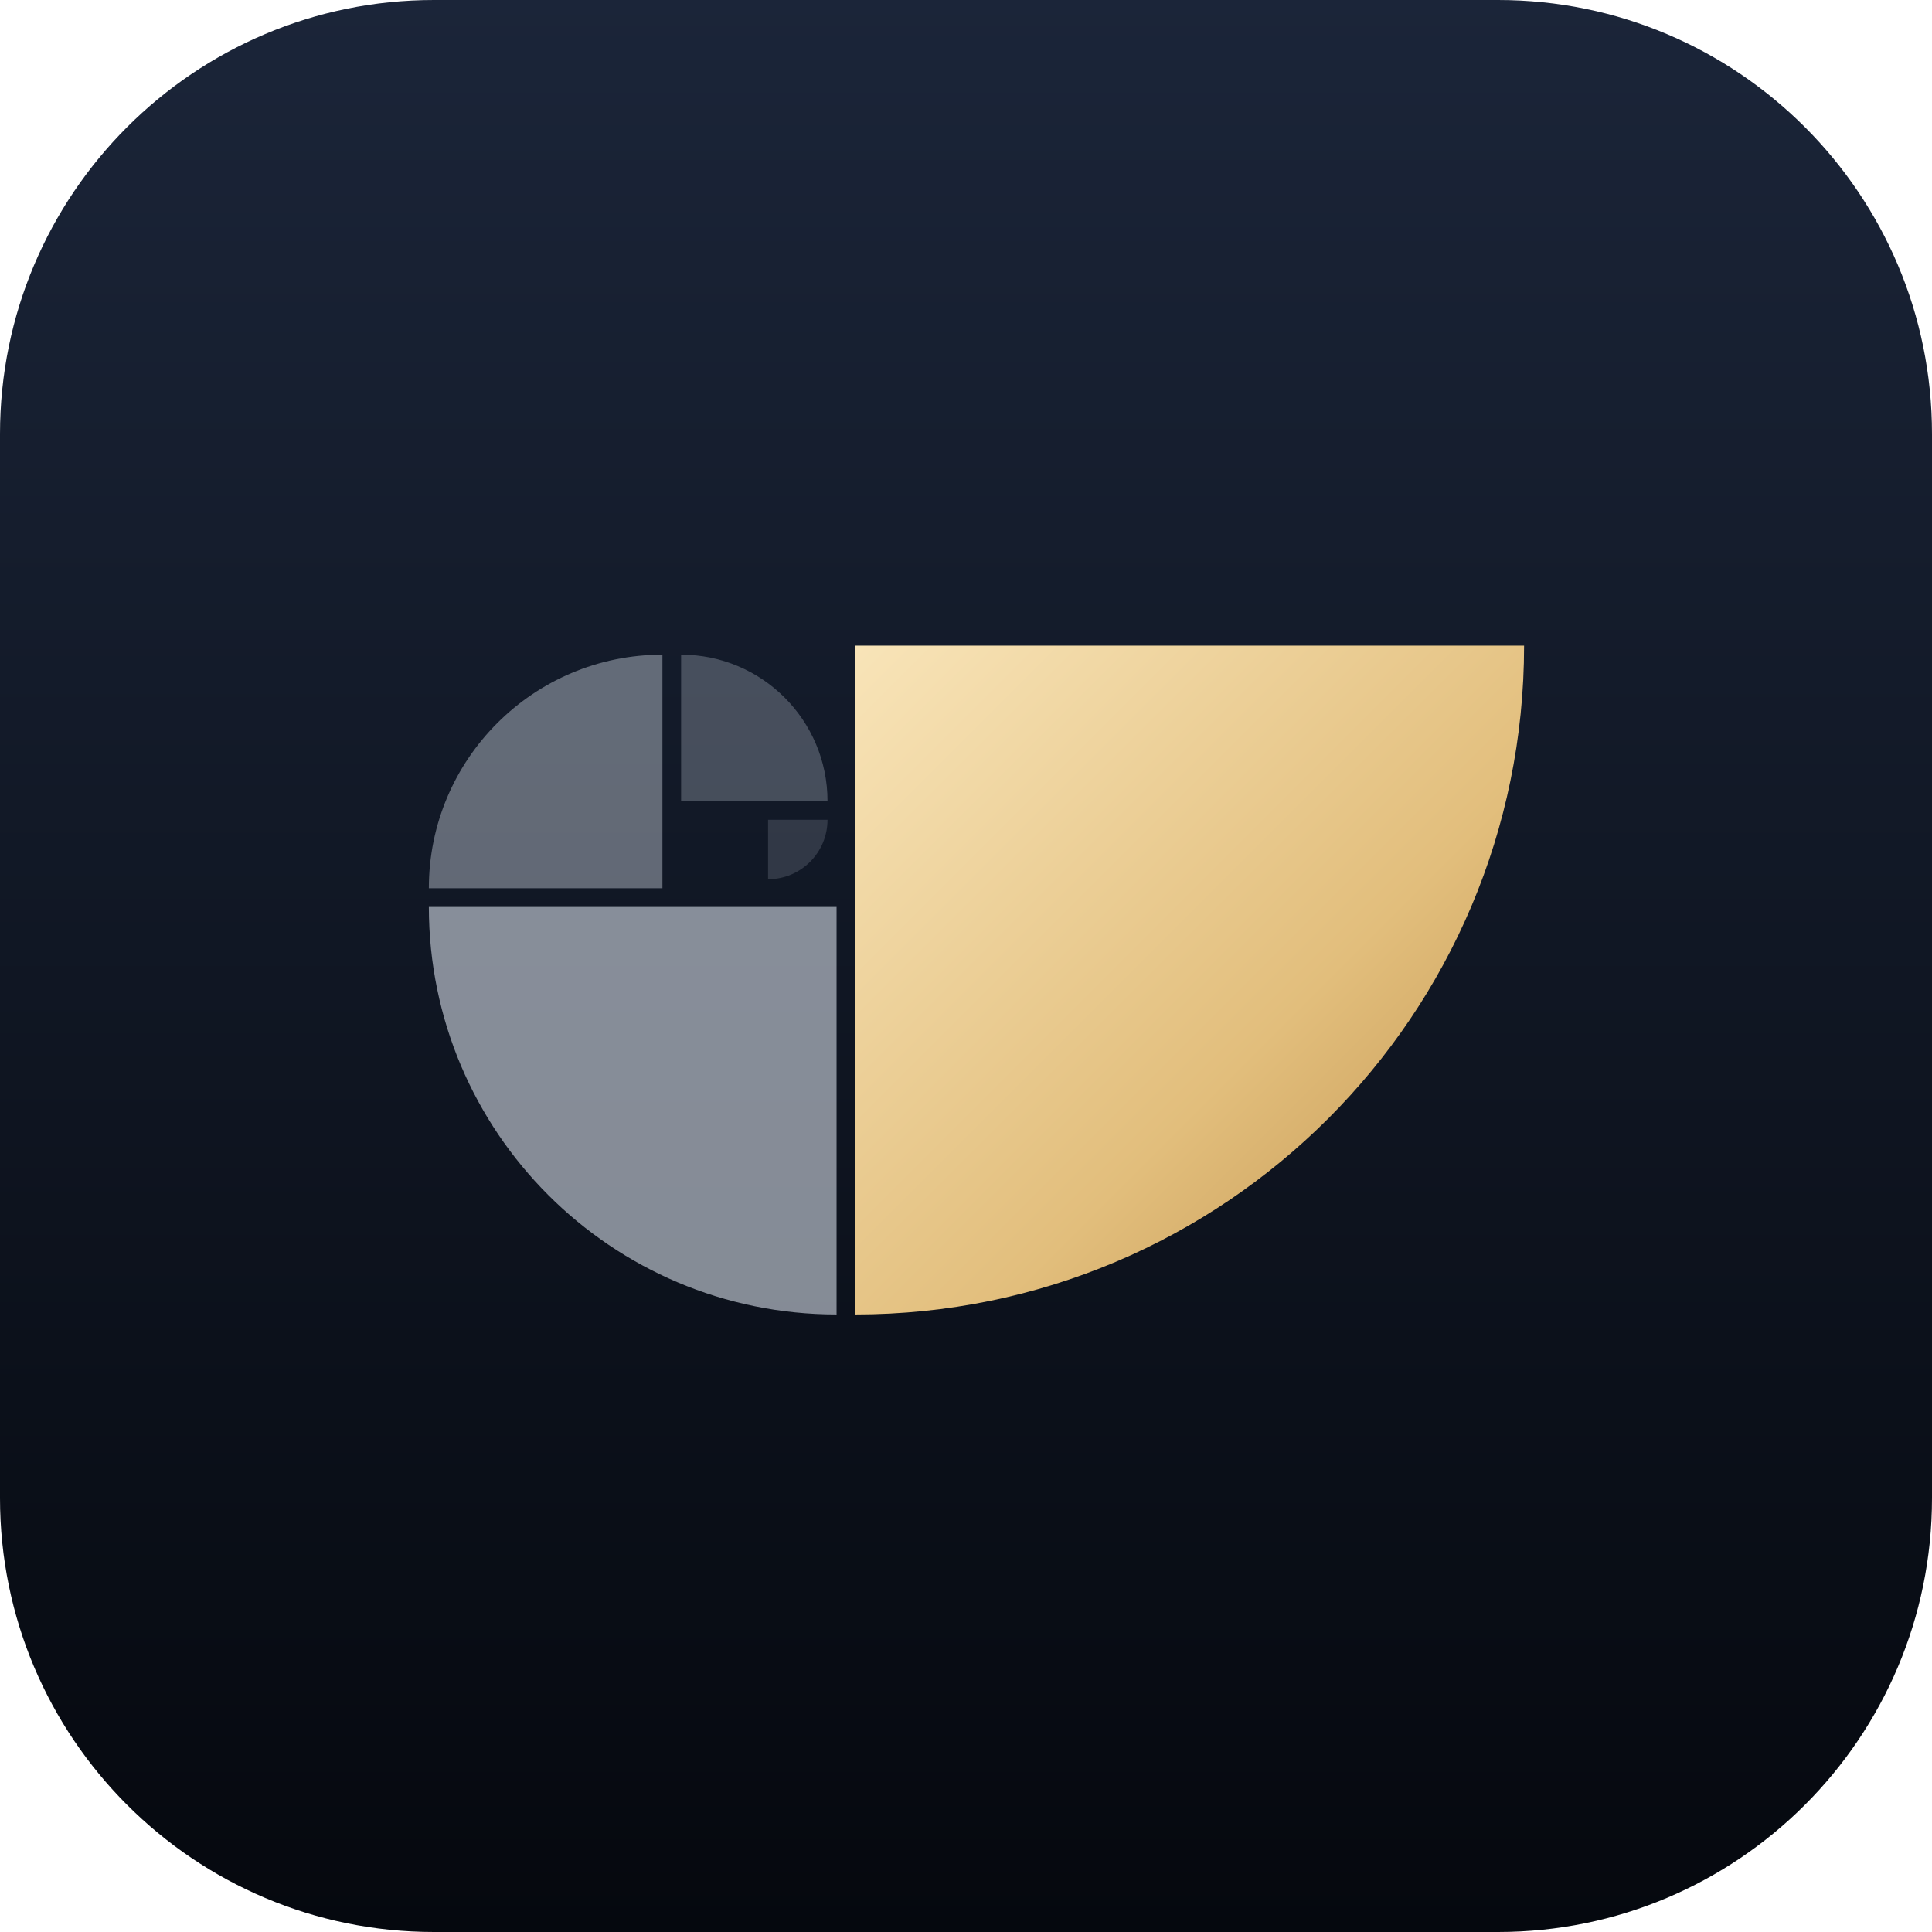
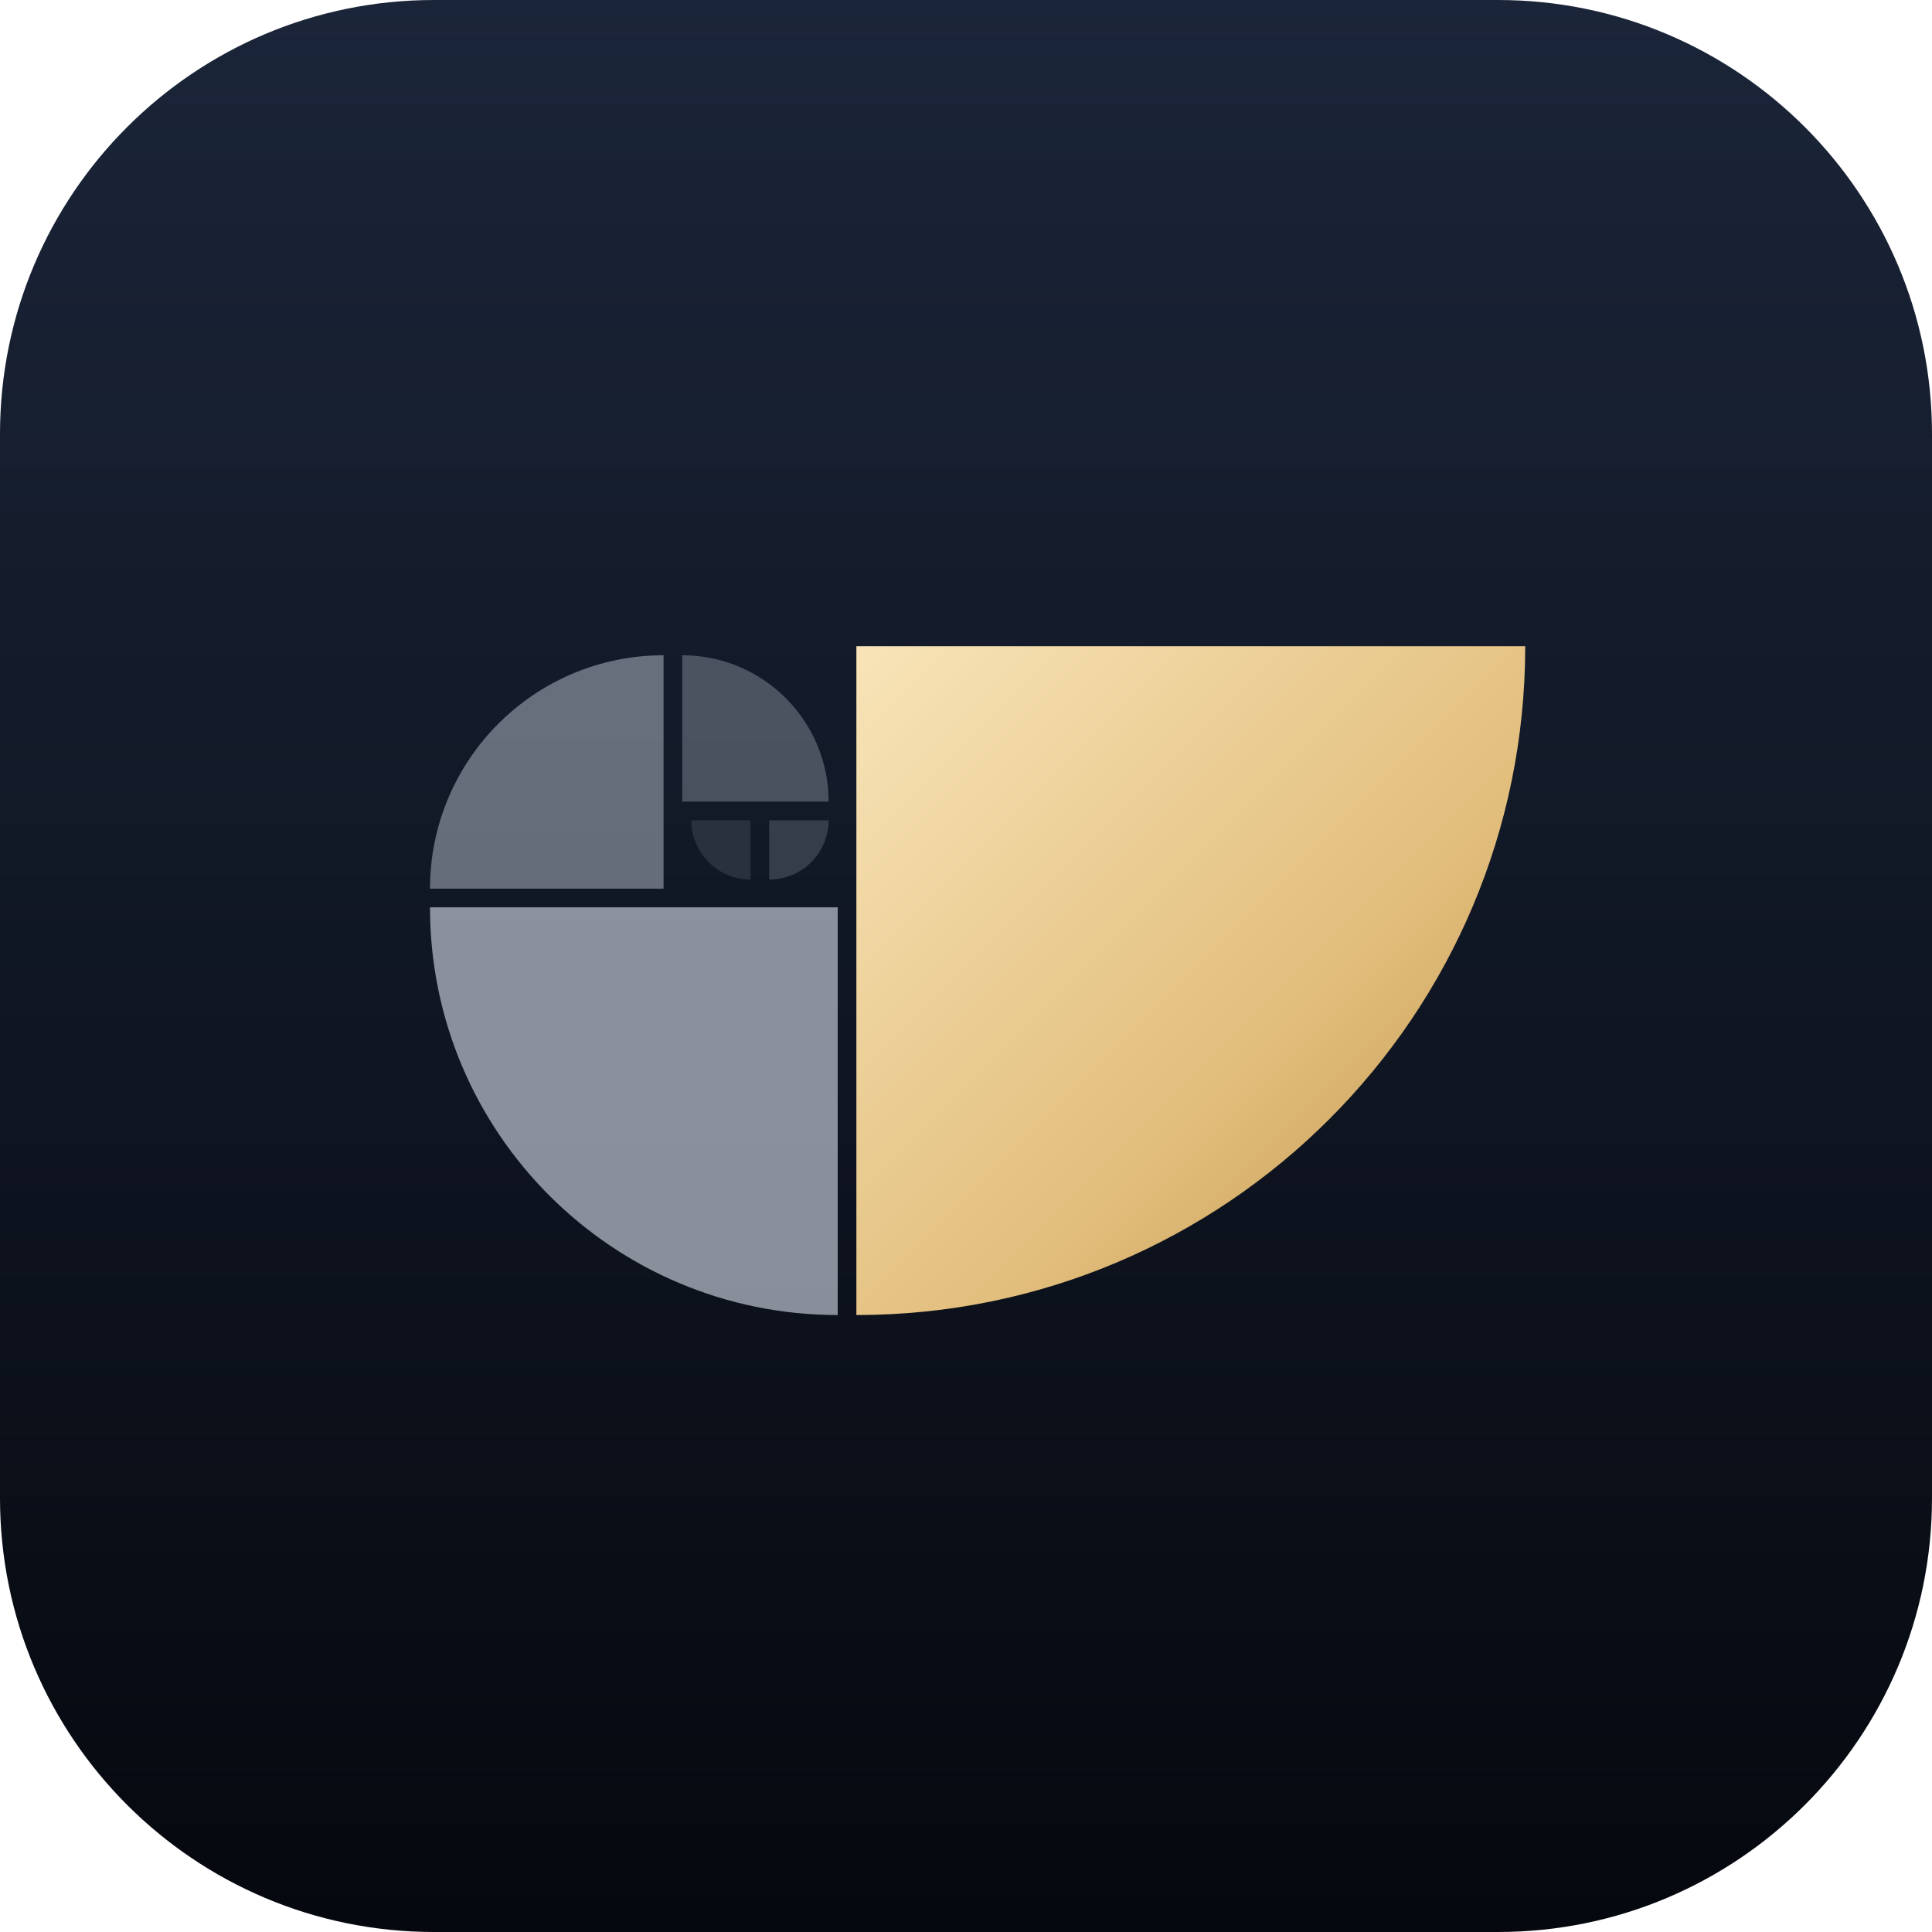
<svg xmlns="http://www.w3.org/2000/svg" viewBox="0 0 1024 1024" width="1024" height="1024">
  <defs>
    <linearGradient id="bg" x1="0" y1="0" x2="0" y2="1">
      <stop offset="0" stop-color="#1B2539" />
      <stop offset="1" stop-color="#05080E" />
    </linearGradient>
    <linearGradient id="brass" x1="0" y1="0" x2="1" y2="1">
      <stop offset="0" stop-color="#F8E4B8" />
      <stop offset=".6" stop-color="#E2BE7C" />
      <stop offset="1" stop-color="#BE8F49" />
    </linearGradient>
    <clipPath id="tile">
      <rect width="1024" height="1024" rx="230" />
    </clipPath>
  </defs>
  <g clip-path="url(#tile)">
    <rect width="1024" height="1024" fill="url(#bg)" />
-     <path d="M407.1 434.5L407.1 466.0A31.5 31.5 0 0 0 438.6 434.5Z" fill="#DCE3EE" fill-opacity="0.16" />
-     <path d="M361.0 424.6L438.6 424.6A77.6 77.6 0 0 0 361.0 347.0Z" fill="#DCE3EE" fill-opacity="0.26" />
-     <path d="M351.1 470.8L227.3 470.8A123.8 123.8 0 0 1 351.1 347.0Z" fill="#DCE3EE" fill-opacity="0.4" />
-     <path d="M443.4 480.7L443.4 696.7A216.1 216.1 0 0 1 227.3 480.7Z" fill="#DCE3EE" fill-opacity="0.58" />
-     <path d="M453.3 342.2L453.3 696.7A354.5 354.5 0 0 0 807.8 342.2Z" fill="url(#brass)" />
+     <path d="M397.8 434.8L397.8 466.2A31.5 31.5 0 0 1 366.4 434.8Z" fill="#DCE3EE" fill-opacity="0.12" />
+     <path d="M407.7 434.8L407.7 466.2A31.5 31.5 0 0 0 439.2 434.8Z" fill="#DCE3EE" fill-opacity="0.18" />
+     <path d="M361.6 424.9L439.2 424.9A77.6 77.6 0 0 0 361.6 347.3Z" fill="#DCE3EE" fill-opacity="0.28" />
+     <path d="M351.7 471.0L227.9 471.0A123.8 123.8 0 0 1 351.7 347.3Z" fill="#DCE3EE" fill-opacity="0.42" />
+     <path d="M444.0 480.9L444.0 697.0A216.1 216.1 0 0 1 227.9 480.9Z" fill="#DCE3EE" fill-opacity="0.6" />
+     <path d="M453.9 342.5L453.9 697.0A354.5 354.5 0 0 0 808.4 342.5Z" fill="url(#brass)" />
  </g>
</svg>
